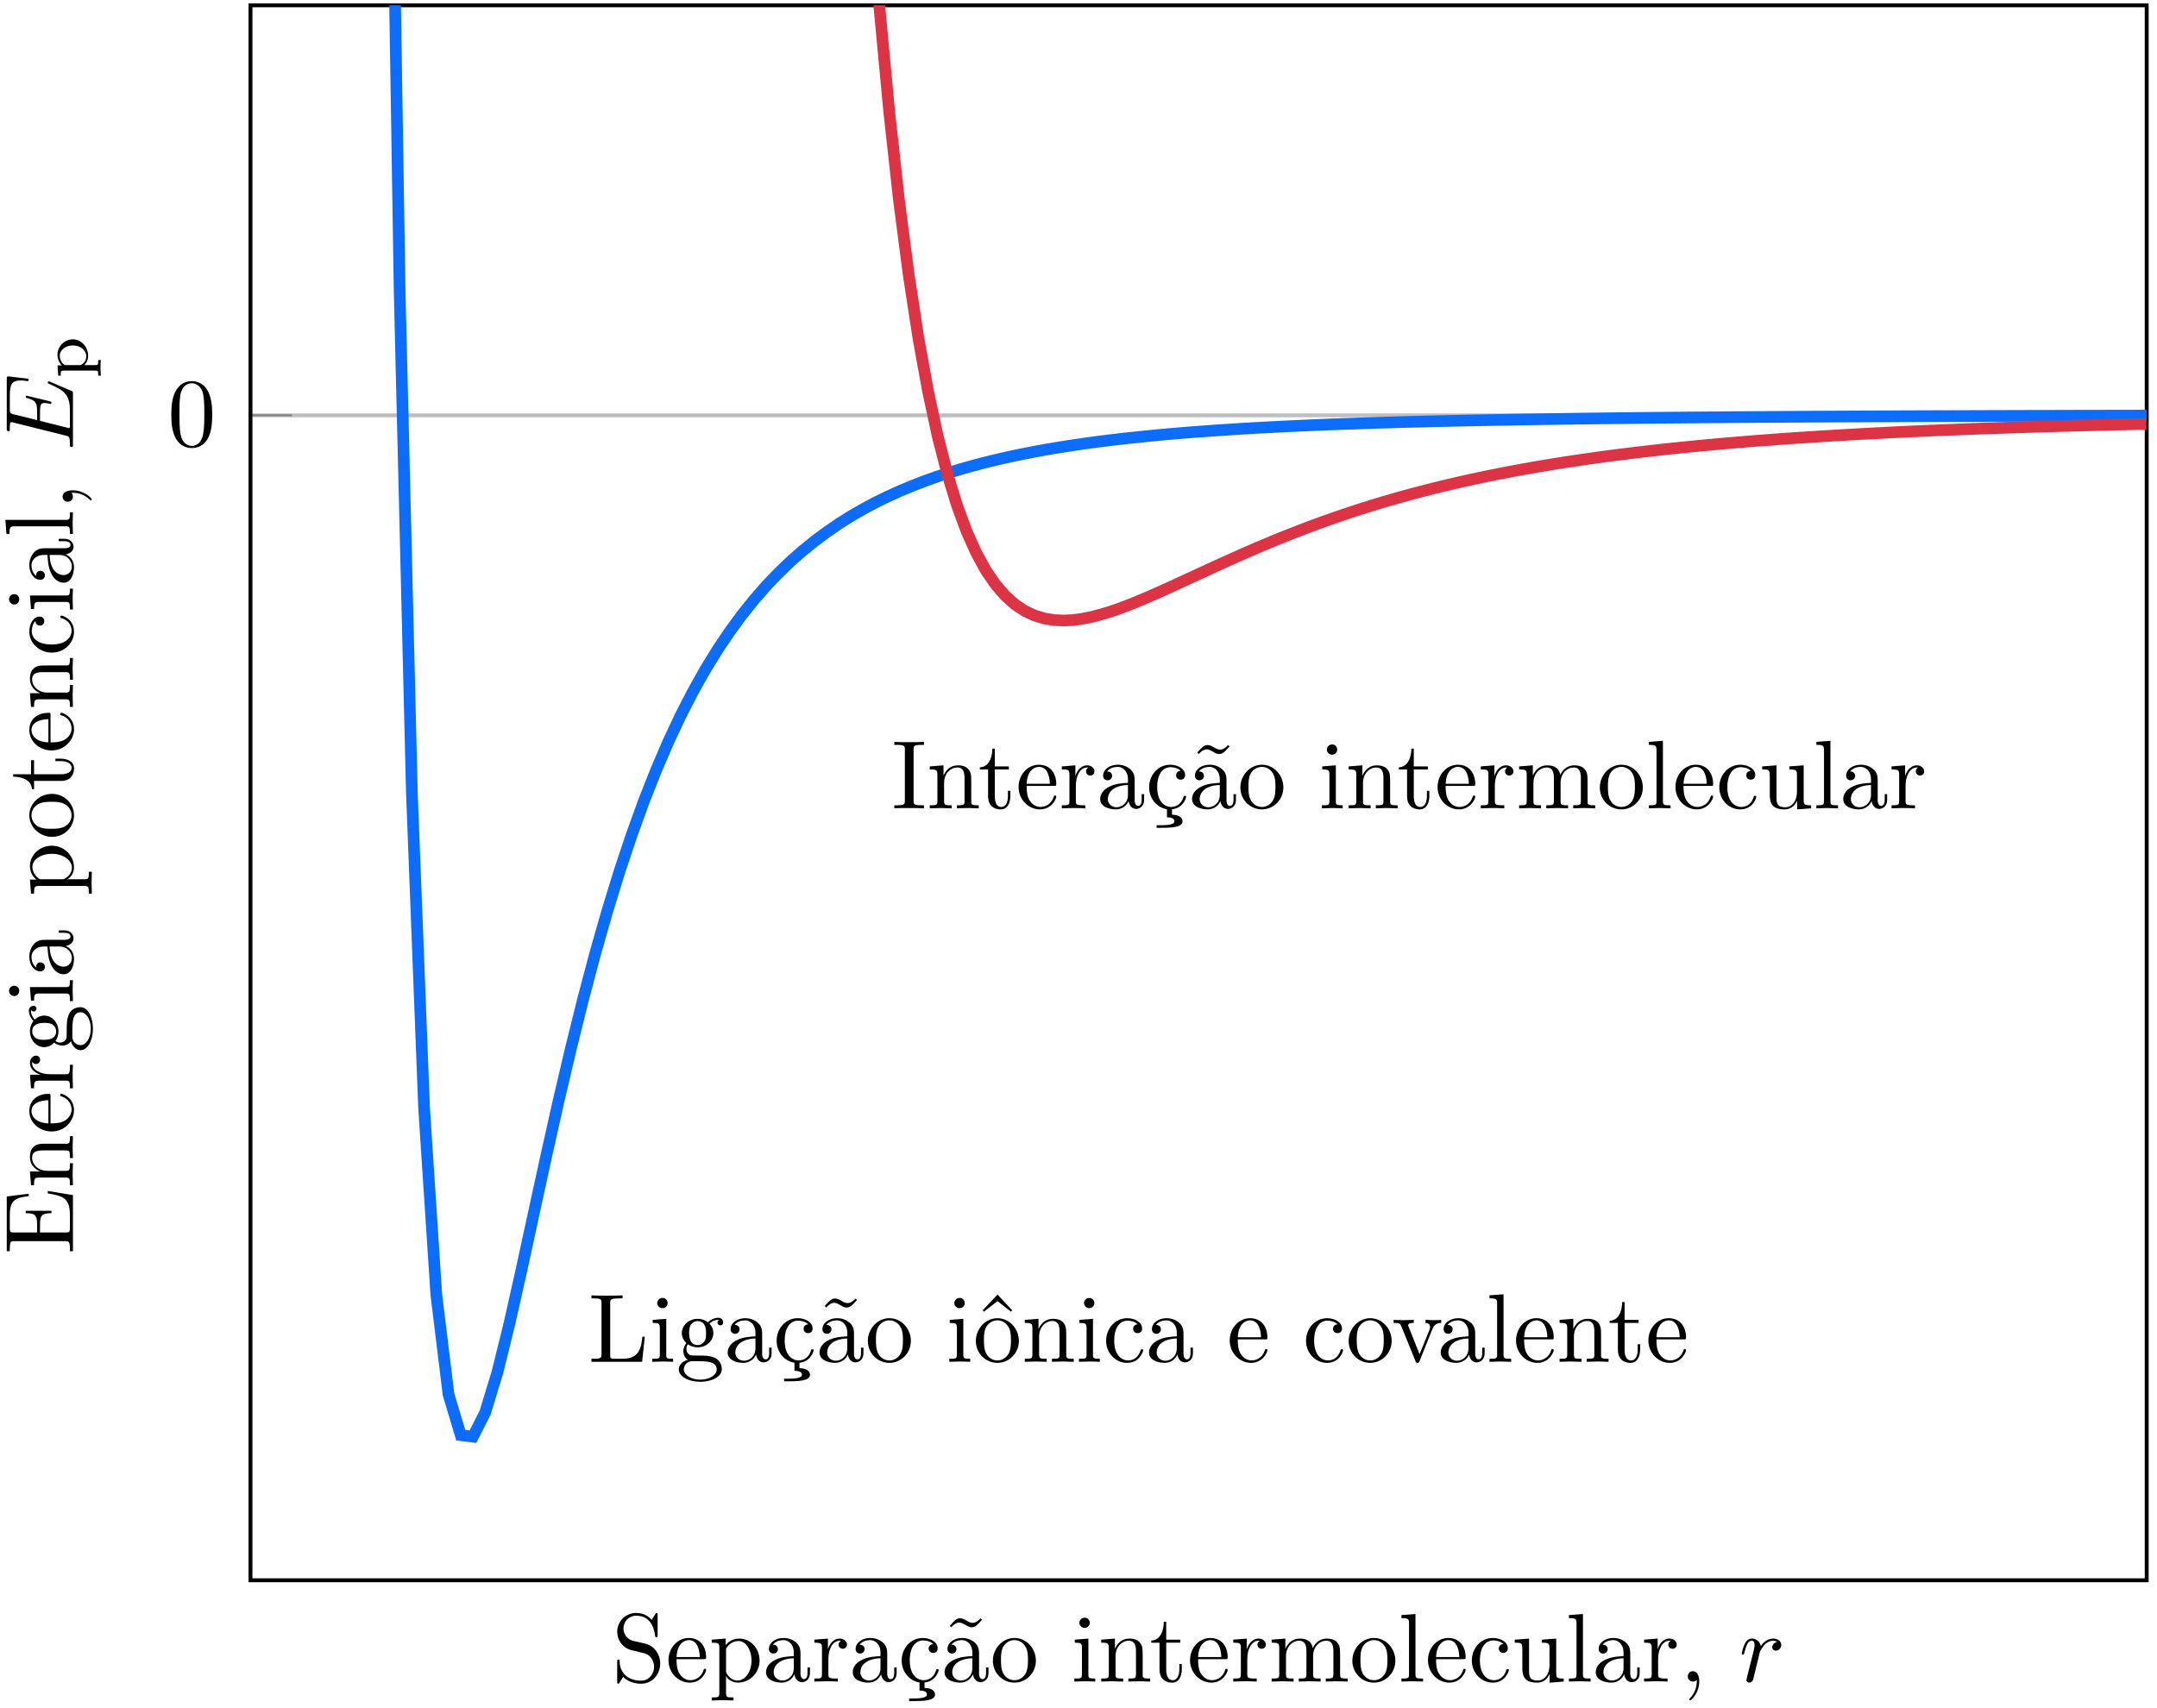
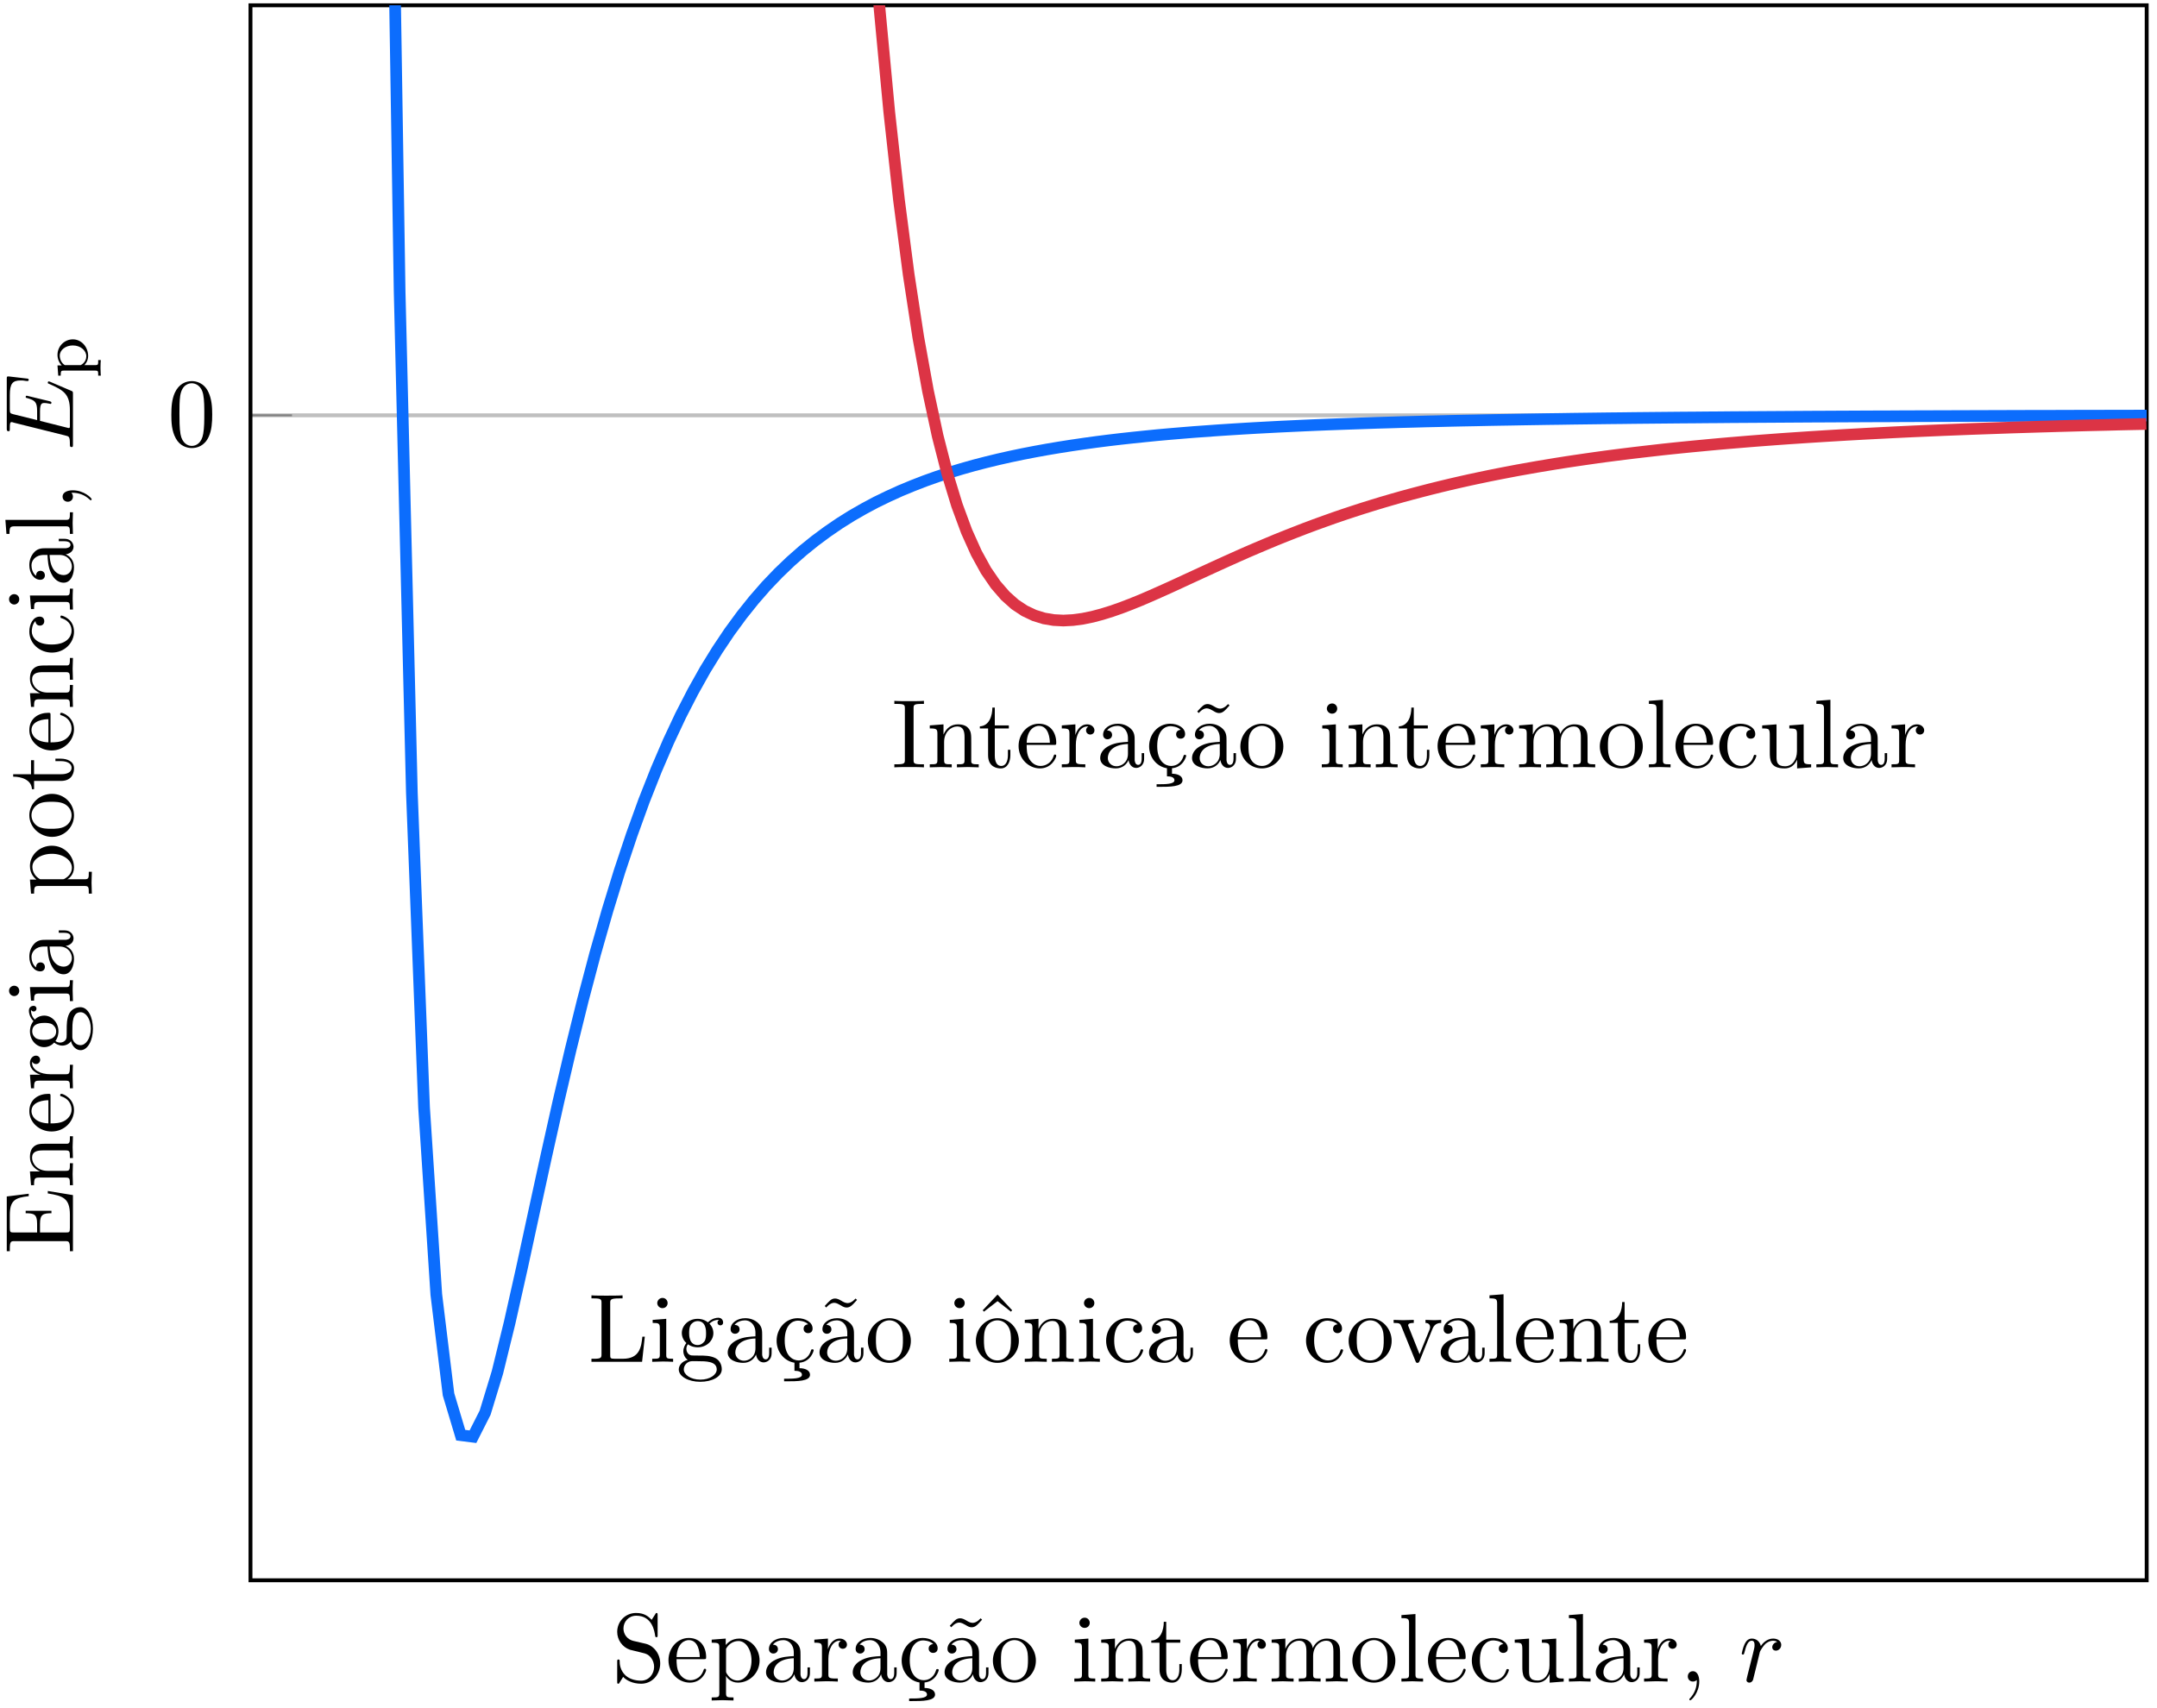
<svg xmlns="http://www.w3.org/2000/svg" xmlns:xlink="http://www.w3.org/1999/xlink" width="221pt" height="175pt" version="1.1" viewBox="0 0 221 175">
  <defs>
    <symbol id="al" overflow="visible">
      <path d="m4.578-3.188c0-0.797-0.047-1.594-0.391-2.328-0.453-0.969-1.281-1.125-1.688-1.125-0.609 0-1.328 0.266-1.75 1.188-0.312 0.688-0.359 1.469-0.359 2.266 0 0.75 0.031 1.641 0.453 2.406 0.422 0.797 1.156 1 1.641 1 0.531 0 1.297-0.203 1.734-1.156 0.312-0.688 0.359-1.469 0.359-2.25zm-0.812-0.125c0 0.75 0 1.422-0.109 2.062-0.156 0.953-0.719 1.25-1.172 1.25-0.391 0-0.984-0.25-1.156-1.203-0.109-0.594-0.109-1.516-0.109-2.109 0-0.641 0-1.297 0.078-1.828 0.188-1.188 0.938-1.281 1.188-1.281 0.328 0 0.984 0.188 1.172 1.172 0.109 0.562 0.109 1.312 0.109 1.938z" />
    </symbol>
    <symbol id="ak" overflow="visible">
      <path d="m5.797-2.578h-0.25c-0.109 1.016-0.25 2.266-2 2.266h-0.812c-0.469 0-0.484-0.062-0.484-0.391v-5.312c0-0.344 0-0.484 0.938-0.484h0.328v-0.312c-0.359 0.031-1.266 0.031-1.672 0.031-0.391 0-1.172 0-1.516-0.031v0.312h0.234c0.766 0 0.797 0.109 0.797 0.469v5.25c0 0.359-0.031 0.469-0.797 0.469h-0.234v0.312h5.188z" />
    </symbol>
    <symbol id="f" overflow="visible">
      <path d="m2.469 0v-0.312c-0.672 0-0.703-0.047-0.703-0.438v-3.656l-1.391 0.109v0.312c0.641 0 0.734 0.062 0.734 0.547v2.688c0 0.438-0.109 0.438-0.781 0.438v0.312l1.094-0.031c0.359 0 0.703 0.016 1.047 0.031zm-0.562-6.016c0-0.281-0.219-0.531-0.516-0.531-0.344 0-0.547 0.281-0.547 0.531 0 0.266 0.234 0.516 0.531 0.516 0.344 0 0.531-0.266 0.531-0.516z" />
    </symbol>
    <symbol id="ae" overflow="visible">
      <path d="m4.828-4.031c0-0.172-0.109-0.484-0.5-0.484-0.203 0-0.641 0.062-1.062 0.469-0.422-0.328-0.828-0.359-1.047-0.359-0.938 0-1.625 0.688-1.625 1.453 0 0.438 0.219 0.812 0.469 1.031-0.125 0.141-0.312 0.469-0.312 0.828 0 0.312 0.141 0.688 0.453 0.891-0.609 0.156-0.922 0.594-0.922 0.984 0 0.719 0.984 1.266 2.203 1.266 1.172 0 2.203-0.5 2.203-1.281 0-0.344-0.125-0.859-0.641-1.141-0.531-0.266-1.109-0.266-1.719-0.266-0.25 0-0.672 0-0.75-0.016-0.312-0.047-0.516-0.344-0.516-0.672 0-0.031 0-0.266 0.156-0.469 0.391 0.281 0.812 0.312 1 0.312 0.922 0 1.609-0.688 1.609-1.453 0-0.375-0.156-0.734-0.406-0.969 0.359-0.344 0.719-0.391 0.891-0.391 0 0 0.078 0 0.109 0.016-0.109 0.031-0.172 0.141-0.172 0.266 0 0.172 0.141 0.281 0.297 0.281 0.094 0 0.281-0.062 0.281-0.297zm-1.75 1.078c0 0.266 0 0.594-0.156 0.844-0.078 0.109-0.312 0.391-0.703 0.391-0.875 0-0.875-1-0.875-1.219 0-0.266 0.016-0.594 0.156-0.844 0.078-0.109 0.312-0.391 0.719-0.391 0.859 0 0.859 0.984 0.859 1.219zm1.094 3.734c0 0.547-0.703 1.047-1.672 1.047-1.016 0-1.703-0.516-1.703-1.047 0-0.453 0.375-0.828 0.812-0.844h0.594c0.859 0 1.969 0 1.969 0.844z" />
    </symbol>
    <symbol id="b" overflow="visible">
      <path d="m4.812-0.891v-0.562h-0.25v0.562c0 0.578-0.25 0.641-0.359 0.641-0.328 0-0.359-0.453-0.359-0.5v-1.984c0-0.422 0-0.812-0.359-1.188-0.391-0.391-0.891-0.547-1.375-0.547-0.812 0-1.5 0.469-1.5 1.125 0 0.297 0.203 0.469 0.453 0.469 0.281 0 0.469-0.203 0.469-0.453 0-0.125-0.062-0.453-0.516-0.453 0.266-0.359 0.766-0.469 1.078-0.469 0.484 0 1.062 0.391 1.062 1.281v0.359c-0.516 0.031-1.219 0.062-1.844 0.359-0.75 0.344-1 0.859-1 1.297 0 0.812 0.969 1.062 1.594 1.062 0.672 0 1.125-0.406 1.312-0.859 0.047 0.391 0.312 0.812 0.781 0.812 0.203 0 0.812-0.141 0.812-0.953zm-1.656-0.5c0 0.938-0.719 1.281-1.172 1.281-0.484 0-0.891-0.344-0.891-0.844 0-0.547 0.406-1.375 2.062-1.438z" />
    </symbol>
    <symbol id="k" overflow="visible">
      <path d="m4.141-1.188c0-0.094-0.109-0.094-0.141-0.094-0.078 0-0.109 0.031-0.125 0.094-0.281 0.922-0.938 1.047-1.297 1.047-0.531 0-1.406-0.422-1.406-2.031 0-1.625 0.812-2.047 1.344-2.047 0.094 0 0.719 0.016 1.062 0.375-0.406 0.031-0.469 0.328-0.469 0.453 0 0.266 0.188 0.453 0.453 0.453s0.469-0.156 0.469-0.469c0-0.672-0.766-1.062-1.531-1.062-1.25 0-2.156 1.078-2.156 2.312 0 1.172 0.812 2.094 1.828 2.25v0.828c0.375 0 0.766 0.078 0.766 0.406 0 0.406-0.953 0.406-1.703 0.406h-0.125v0.266h0.25c1.078 0 2.406 0 2.406-0.672 0-0.469-0.531-0.672-1.078-0.672v-0.562c1.156-0.109 1.453-1.188 1.453-1.281z" />
    </symbol>
    <symbol id="j" overflow="visible">
      <path d="m4.812-0.891v-0.562h-0.25v0.562c0 0.578-0.25 0.641-0.359 0.641-0.328 0-0.359-0.453-0.359-0.5v-1.984c0-0.422 0-0.812-0.359-1.188-0.391-0.391-0.891-0.547-1.375-0.547-0.812 0-1.5 0.469-1.5 1.125 0 0.297 0.203 0.469 0.453 0.469 0.281 0 0.469-0.203 0.469-0.453 0-0.125-0.062-0.453-0.516-0.453 0.266-0.359 0.766-0.469 1.078-0.469 0.484 0 1.062 0.391 1.062 1.281v0.359c-0.516 0.031-1.219 0.062-1.844 0.359-0.75 0.344-1 0.859-1 1.297 0 0.812 0.969 1.062 1.594 1.062 0.672 0 1.125-0.406 1.312-0.859 0.047 0.391 0.312 0.812 0.781 0.812 0.203 0 0.812-0.141 0.812-0.953zm-1.656-0.5c0 0.938-0.719 1.281-1.172 1.281-0.484 0-0.891-0.344-0.891-0.844 0-0.547 0.406-1.375 2.062-1.438zm1-4.953-0.156-0.141s-0.375 0.469-0.812 0.469c-0.234 0-0.484-0.141-0.656-0.25-0.266-0.156-0.453-0.219-0.625-0.219-0.375 0-0.562 0.219-1.062 0.766l0.156 0.156s0.375-0.484 0.812-0.484c0.234 0 0.484 0.156 0.656 0.25 0.266 0.172 0.438 0.234 0.609 0.234 0.375 0 0.578-0.219 1.078-0.781z" />
    </symbol>
    <symbol id="c" overflow="visible">
      <path d="m4.688-2.141c0-1.266-0.984-2.328-2.188-2.328-1.25 0-2.219 1.094-2.219 2.328 0 1.297 1.031 2.25 2.203 2.25 1.203 0 2.203-0.984 2.203-2.25zm-0.812-0.078c0 0.359 0 0.906-0.219 1.344-0.234 0.453-0.672 0.734-1.156 0.734-0.438 0-0.875-0.203-1.141-0.672-0.25-0.438-0.25-1.047-0.25-1.406 0-0.391 0-0.922 0.234-1.359 0.266-0.453 0.734-0.672 1.141-0.672 0.438 0 0.859 0.219 1.125 0.656 0.266 0.422 0.266 1 0.266 1.375z" />
    </symbol>
    <symbol id="ad" overflow="visible">
      <path d="m4.688-2.141c0-1.266-0.984-2.328-2.188-2.328-1.25 0-2.219 1.094-2.219 2.328 0 1.297 1.031 2.25 2.203 2.25 1.203 0 2.203-0.984 2.203-2.25zm-0.812-0.078c0 0.359 0 0.906-0.219 1.344-0.234 0.453-0.672 0.734-1.156 0.734-0.438 0-0.875-0.203-1.141-0.672-0.25-0.438-0.25-1.047-0.25-1.406 0-0.391 0-0.922 0.234-1.359 0.266-0.453 0.734-0.672 1.141-0.672 0.438 0 0.859 0.219 1.125 0.656 0.266 0.422 0.266 1 0.266 1.375zm0.125-3.062-1.5-1.609-1.516 1.609 0.125 0.141 1.391-1.078 1.375 1.078z" />
    </symbol>
    <symbol id="e" overflow="visible">
      <path d="m5.328 0v-0.312c-0.516 0-0.766 0-0.766-0.297v-1.906c0-0.859 0-1.156-0.312-1.516-0.141-0.172-0.469-0.375-1.047-0.375-0.734 0-1.203 0.422-1.484 1.047v-1.047l-1.406 0.109v0.312c0.703 0 0.781 0.062 0.781 0.562v2.672c0 0.438-0.109 0.438-0.781 0.438v0.312l1.141-0.031 1.109 0.031v-0.312c-0.672 0-0.781 0-0.781-0.438v-1.844c0-1.031 0.719-1.594 1.344-1.594 0.641 0 0.75 0.531 0.75 1.109v2.328c0 0.438-0.109 0.438-0.781 0.438v0.312l1.125-0.031z" />
    </symbol>
    <symbol id="i" overflow="visible">
      <path d="m4.141-1.188c0-0.094-0.109-0.094-0.141-0.094-0.078 0-0.109 0.031-0.125 0.094-0.281 0.922-0.938 1.047-1.297 1.047-0.531 0-1.406-0.422-1.406-2.031 0-1.625 0.812-2.047 1.344-2.047 0.094 0 0.719 0.016 1.062 0.375-0.406 0.031-0.469 0.328-0.469 0.453 0 0.266 0.188 0.453 0.453 0.453s0.469-0.156 0.469-0.469c0-0.672-0.766-1.062-1.531-1.062-1.25 0-2.156 1.078-2.156 2.312 0 1.281 0.984 2.266 2.141 2.266 1.328 0 1.656-1.203 1.656-1.297z" />
    </symbol>
    <symbol id="a" overflow="visible">
      <path d="m4.141-1.188c0-0.094-0.078-0.125-0.141-0.125-0.078 0-0.109 0.062-0.125 0.141-0.344 1.031-1.25 1.031-1.344 1.031-0.5 0-0.891-0.297-1.125-0.672-0.297-0.469-0.297-1.125-0.297-1.484h2.781c0.219 0 0.25 0 0.25-0.219 0-0.984-0.547-1.953-1.781-1.953-1.156 0-2.078 1.031-2.078 2.281 0 1.328 1.047 2.297 2.188 2.297 1.219 0 1.672-1.109 1.672-1.297zm-0.656-1.328h-2.375c0.062-1.484 0.906-1.734 1.25-1.734 1.016 0 1.125 1.344 1.125 1.734z" />
    </symbol>
    <symbol id="aj" overflow="visible">
      <path d="m5.062-3.984v-0.312c-0.234 0.016-0.516 0.031-0.75 0.031l-0.859-0.031v0.312c0.359 0 0.469 0.234 0.469 0.422 0 0.094-0.016 0.141-0.047 0.25l-1.031 2.531-1.109-2.781c-0.062-0.125-0.062-0.172-0.062-0.172 0-0.25 0.391-0.25 0.578-0.25v-0.312l-1.094 0.031c-0.266 0-0.672-0.016-0.969-0.031v0.312c0.625 0 0.672 0.062 0.797 0.359l1.438 3.547c0.062 0.141 0.078 0.188 0.203 0.188 0.141 0 0.172-0.094 0.219-0.188l1.297-3.234c0.094-0.234 0.266-0.672 0.922-0.672z" />
    </symbol>
    <symbol id="g" overflow="visible">
      <path d="m2.547 0v-0.312c-0.672 0-0.781 0-0.781-0.438v-6.172l-1.438 0.109v0.312c0.703 0 0.781 0.062 0.781 0.562v5.188c0 0.438-0.109 0.438-0.781 0.438v0.312l1.109-0.031z" />
    </symbol>
    <symbol id="h" overflow="visible">
      <path d="m3.312-1.234v-0.562h-0.25v0.547c0 0.734-0.297 1.109-0.672 1.109-0.672 0-0.672-0.906-0.672-1.078v-2.766h1.438v-0.312h-1.438v-1.828h-0.25c0 0.812-0.297 1.875-1.281 1.922v0.219h0.844v2.75c0 1.219 0.938 1.344 1.297 1.344 0.703 0 0.984-0.703 0.984-1.344z" />
    </symbol>
    <symbol id="ai" overflow="visible">
      <path d="m3.312 0v-0.312h-0.25c-0.797 0-0.812-0.109-0.812-0.469v-5.25c0-0.359 0.016-0.469 0.812-0.469h0.25v-0.312c-0.344 0.031-1.125 0.031-1.516 0.031-0.375 0-1.172 0-1.516-0.031v0.312h0.25c0.797 0 0.828 0.109 0.828 0.469v5.25c0 0.359-0.031 0.469-0.828 0.469h-0.25v0.312c0.344-0.031 1.141-0.031 1.516-0.031 0.391 0 1.172 0 1.516 0.031z" />
    </symbol>
    <symbol id="d" overflow="visible">
      <path d="m3.625-3.797c0-0.312-0.312-0.609-0.734-0.609-0.734 0-1.094 0.672-1.219 1.094v-1.094l-1.391 0.109v0.312c0.703 0 0.781 0.062 0.781 0.562v2.672c0 0.438-0.109 0.438-0.781 0.438v0.312l1.141-0.031c0.391 0 0.859 0 1.266 0.031v-0.312h-0.219c-0.734 0-0.75-0.109-0.75-0.469v-1.531c0-0.984 0.422-1.875 1.172-1.875 0.062 0 0.094 0 0.109 0.016-0.031 0-0.234 0.125-0.234 0.391s0.219 0.422 0.438 0.422c0.172 0 0.422-0.125 0.422-0.438z" />
    </symbol>
    <symbol id="q" overflow="visible">
      <path d="m8.109 0v-0.312c-0.516 0-0.766 0-0.781-0.297v-1.906c0-0.859 0-1.156-0.312-1.516-0.141-0.172-0.469-0.375-1.047-0.375-0.828 0-1.281 0.594-1.438 0.984-0.141-0.875-0.875-0.984-1.328-0.984-0.734 0-1.203 0.422-1.484 1.047v-1.047l-1.406 0.109v0.312c0.703 0 0.781 0.062 0.781 0.562v2.672c0 0.438-0.109 0.438-0.781 0.438v0.312l1.141-0.031 1.109 0.031v-0.312c-0.672 0-0.781 0-0.781-0.438v-1.844c0-1.031 0.719-1.594 1.344-1.594 0.641 0 0.75 0.531 0.75 1.109v2.328c0 0.438-0.109 0.438-0.781 0.438v0.312l1.125-0.031 1.109 0.031v-0.312c-0.656 0-0.766 0-0.766-0.438v-1.844c0-1.031 0.703-1.594 1.344-1.594 0.625 0 0.734 0.531 0.734 1.109v2.328c0 0.438-0.109 0.438-0.781 0.438v0.312l1.125-0.031z" />
    </symbol>
    <symbol id="p" overflow="visible">
      <path d="m5.328 0v-0.312c-0.688 0-0.766-0.062-0.766-0.562v-3.531l-1.469 0.109v0.312c0.688 0 0.781 0.062 0.781 0.562v1.766c0 0.875-0.484 1.547-1.219 1.547-0.828 0-0.875-0.469-0.875-0.984v-3.312l-1.469 0.109v0.312c0.781 0 0.781 0.031 0.781 0.906v1.5c0 0.781 0 1.688 1.516 1.688 0.562 0 1-0.281 1.281-0.891v0.891z" />
    </symbol>
    <symbol id="ah" overflow="visible">
      <path d="m4.969-1.859c0-0.984-0.656-1.812-1.484-2.016l-1.281-0.297c-0.625-0.156-1-0.688-1-1.266 0-0.703 0.531-1.312 1.312-1.312 1.656 0 1.875 1.641 1.938 2.078 0.016 0.062 0.016 0.125 0.125 0.125 0.125 0 0.125-0.047 0.125-0.234v-2c0-0.172 0-0.25-0.109-0.25-0.062 0-0.078 0.016-0.141 0.141l-0.359 0.562c-0.297-0.297-0.703-0.703-1.594-0.703-1.109 0-1.938 0.875-1.938 1.938 0 0.828 0.531 1.562 1.297 1.828 0.109 0.031 0.625 0.156 1.328 0.328 0.266 0.062 0.562 0.141 0.844 0.5 0.203 0.266 0.312 0.594 0.312 0.922 0 0.703-0.5 1.422-1.344 1.422-0.281 0-1.047-0.047-1.578-0.531-0.578-0.547-0.609-1.172-0.609-1.531-0.016-0.109-0.094-0.109-0.125-0.109-0.125 0-0.125 0.078-0.125 0.25v2c0 0.172 0 0.234 0.109 0.234 0.062 0 0.078-0.016 0.141-0.125 0 0 0.031-0.047 0.359-0.578 0.312 0.344 0.953 0.703 1.844 0.703 1.156 0 1.953-0.969 1.953-2.078z" />
    </symbol>
    <symbol id="ag" overflow="visible">
      <path d="m5.188-2.156c0-1.266-0.953-2.25-2.078-2.25-0.781 0-1.203 0.438-1.391 0.656v-0.656l-1.438 0.109v0.312c0.703 0 0.781 0.062 0.781 0.5v4.656c0 0.453-0.109 0.453-0.781 0.453v0.312l1.109-0.031 1.125 0.031v-0.312c-0.656 0-0.766 0-0.766-0.453v-1.766c0.047 0.172 0.469 0.703 1.219 0.703 1.188 0 2.219-0.984 2.219-2.266zm-0.828 0c0 1.203-0.688 2.047-1.422 2.047-0.406 0-0.781-0.203-1.047-0.609-0.141-0.203-0.141-0.219-0.141-0.422v-2.219c0.281-0.516 0.766-0.797 1.281-0.797 0.734 0 1.328 0.875 1.328 2z" />
    </symbol>
    <symbol id="af" overflow="visible">
      <path d="m2.031-0.016c0-0.625-0.25-1.047-0.641-1.047-0.359 0-0.531 0.281-0.531 0.531 0 0.266 0.172 0.531 0.531 0.531 0.141 0 0.281-0.062 0.391-0.156 0.016 0.781-0.25 1.391-0.688 1.859-0.062 0.062-0.078 0.078-0.078 0.109 0 0.078 0.047 0.109 0.094 0.109 0.125 0 0.922-0.781 0.922-1.938z" />
    </symbol>
    <symbol id="ac" overflow="visible">
      <path d="m4.344-3.766c0-0.344-0.312-0.641-0.828-0.641-0.641 0-1.078 0.484-1.266 0.766-0.094-0.453-0.453-0.766-0.922-0.766-0.453 0-0.641 0.391-0.734 0.562-0.172 0.344-0.297 0.938-0.297 0.969 0 0.109 0.109 0.109 0.109 0.109 0.109 0 0.109-0.016 0.172-0.234 0.172-0.703 0.375-1.188 0.734-1.188 0.156 0 0.297 0.078 0.297 0.453 0 0.219-0.031 0.328-0.156 0.844l-0.578 2.297c-0.031 0.156-0.094 0.391-0.094 0.438 0 0.172 0.141 0.266 0.297 0.266 0.125 0 0.297-0.078 0.375-0.281 0.016-0.031 0.344-1.391 0.391-1.578l0.312-1.297c0.047-0.125 0.328-0.594 0.562-0.812 0.078-0.062 0.375-0.328 0.797-0.328 0.266 0 0.422 0.125 0.422 0.125-0.297 0.047-0.516 0.281-0.516 0.547 0 0.156 0.109 0.344 0.375 0.344s0.547-0.234 0.547-0.594z" />
    </symbol>
    <symbol id="ab" overflow="visible">
      <path d="m-2.578-6.5v0.25c1.547 0.25 2.266 0.484 2.266 2.188v1.328c0 0.469-0.062 0.484-0.391 0.484h-2.672v-0.891c0-0.969 0.328-1.078 1.172-1.078v-0.25h-2.641v0.25c0.859 0 1.172 0.109 1.172 1.078v0.891h-2.406c-0.328 0-0.391-0.016-0.391-0.484v-1.281c0-1.531 0.547-1.797 1.938-1.953v-0.25l-2.25 0.281v5.609h0.312v-0.234c0-0.766 0.109-0.797 0.469-0.797h5.219c0.359 0 0.469 0.031 0.469 0.797v0.234h0.312v-5.75z" />
    </symbol>
    <symbol id="o" overflow="visible">
      <path d="m0-5.328h-0.312c0 0.516 0 0.766-0.297 0.766h-1.906c-0.859 0-1.156 0-1.516 0.312-0.172 0.141-0.375 0.469-0.375 1.047 0 0.734 0.422 1.203 1.047 1.484h-1.047l0.109 1.406h0.312c0-0.703 0.062-0.781 0.562-0.781h2.672c0.438 0 0.438 0.109 0.438 0.781h0.312l-0.031-1.141 0.031-1.109h-0.312c0 0.672 0 0.781-0.438 0.781h-1.844c-1.031 0-1.594-0.719-1.594-1.344 0-0.641 0.531-0.75 1.109-0.75h2.328c0.438 0 0.438 0.109 0.438 0.781h0.312l-0.031-1.125z" />
    </symbol>
    <symbol id="n" overflow="visible">
      <path d="m-1.188-4.141c-0.094 0-0.125 0.078-0.125 0.141 0 0.078 0.062 0.109 0.141 0.125 1.031 0.344 1.031 1.25 1.031 1.344 0 0.5-0.297 0.891-0.672 1.125-0.469 0.297-1.125 0.297-1.484 0.297v-2.781c0-0.219 0-0.25-0.219-0.25-0.984 0-1.953 0.547-1.953 1.781 0 1.156 1.031 2.078 2.281 2.078 1.328 0 2.297-1.047 2.297-2.188 0-1.219-1.109-1.672-1.297-1.672zm-1.328 0.656v2.375c-1.484-0.062-1.734-0.906-1.734-1.25 0-1.016 1.344-1.125 1.734-1.125z" />
    </symbol>
    <symbol id="w" overflow="visible">
      <path d="m-3.797-3.625c-0.312 0-0.609 0.312-0.609 0.734 0 0.734 0.672 1.094 1.094 1.219h-1.094l0.109 1.391h0.312c0-0.703 0.062-0.781 0.562-0.781h2.672c0.438 0 0.438 0.109 0.438 0.781h0.312l-0.031-1.141c0-0.391 0-0.859 0.031-1.266h-0.312v0.219c0 0.734-0.109 0.75-0.469 0.75h-1.531c-0.984 0-1.875-0.422-1.875-1.172 0-0.062 0-0.094 0.016-0.109 0 0.031 0.125 0.234 0.391 0.234s0.422-0.219 0.422-0.438c0-0.172-0.125-0.422-0.438-0.422z" />
    </symbol>
    <symbol id="v" overflow="visible">
      <path d="m-4.031-4.828c-0.172 0-0.484 0.109-0.484 0.5 0 0.203 0.062 0.641 0.469 1.062-0.328 0.422-0.359 0.828-0.359 1.047 0 0.938 0.688 1.625 1.453 1.625 0.438 0 0.812-0.219 1.031-0.469 0.141 0.125 0.469 0.312 0.828 0.312 0.312 0 0.688-0.141 0.891-0.453 0.156 0.609 0.594 0.922 0.984 0.922 0.719 0 1.266-0.984 1.266-2.203 0-1.172-0.5-2.203-1.281-2.203-0.344 0-0.859 0.125-1.141 0.641-0.266 0.531-0.266 1.109-0.266 1.719 0 0.25 0 0.672-0.016 0.75-0.047 0.312-0.344 0.516-0.672 0.516-0.031 0-0.266 0-0.469-0.156 0.281-0.391 0.312-0.812 0.312-1 0-0.922-0.688-1.609-1.453-1.609-0.375 0-0.734 0.156-0.969 0.406-0.344-0.359-0.391-0.719-0.391-0.891 0 0 0-0.078 0.016-0.109 0.031 0.109 0.141 0.172 0.266 0.172 0.172 0 0.281-0.141 0.281-0.297 0-0.094-0.062-0.281-0.297-0.281zm1.078 1.75c0.266 0 0.594 0 0.844 0.156 0.109 0.078 0.391 0.312 0.391 0.703 0 0.875-1 0.875-1.219 0.875-0.266 0-0.594-0.016-0.844-0.156-0.109-0.078-0.391-0.312-0.391-0.719 0-0.859 0.984-0.859 1.219-0.859zm3.734-1.094c0.547 0 1.047 0.703 1.047 1.672 0 1.016-0.516 1.703-1.047 1.703-0.453 0-0.828-0.375-0.844-0.812v-0.594c0-0.859 0-1.969 0.844-1.969z" />
    </symbol>
    <symbol id="m" overflow="visible">
      <path d="m0-2.469h-0.312c0 0.672-0.047 0.703-0.438 0.703h-3.656l0.109 1.391h0.312c0-0.641 0.062-0.734 0.547-0.734h2.688c0.438 0 0.438 0.109 0.438 0.781h0.312l-0.031-1.094c0-0.359 0.016-0.703 0.031-1.047zm-6.016 0.562c-0.281 0-0.531 0.219-0.531 0.516 0 0.344 0.281 0.547 0.531 0.547 0.266 0 0.516-0.234 0.516-0.531 0-0.344-0.266-0.531-0.516-0.531z" />
    </symbol>
    <symbol id="l" overflow="visible">
      <path d="m-0.891-4.812h-0.562v0.25h0.562c0.578 0 0.641 0.25 0.641 0.359 0 0.328-0.453 0.359-0.5 0.359h-1.984c-0.422 0-0.812 0-1.188 0.359-0.391 0.391-0.547 0.891-0.547 1.375 0 0.812 0.469 1.5 1.125 1.5 0.297 0 0.469-0.203 0.469-0.453 0-0.281-0.203-0.469-0.453-0.469-0.125 0-0.453 0.062-0.453 0.516-0.359-0.266-0.469-0.766-0.469-1.078 0-0.484 0.391-1.062 1.281-1.062h0.359c0.031 0.516 0.062 1.219 0.359 1.844 0.344 0.75 0.859 1 1.297 1 0.812 0 1.062-0.969 1.062-1.594 0-0.672-0.406-1.125-0.859-1.312 0.391-0.047 0.812-0.312 0.812-0.781 0-0.203-0.141-0.812-0.953-0.812zm-0.5 1.656c0.938 0 1.281 0.719 1.281 1.172 0 0.484-0.344 0.891-0.844 0.891-0.547 0-1.375-0.406-1.438-2.062z" />
    </symbol>
    <symbol id="u" overflow="visible">
      <path d="m-2.156-5.188c-1.266 0-2.25 0.953-2.25 2.078 0 0.781 0.438 1.203 0.656 1.391h-0.656l0.109 1.438h0.312c0-0.703 0.062-0.781 0.5-0.781h4.656c0.453 0 0.453 0.109 0.453 0.781h0.312l-0.031-1.109 0.031-1.125h-0.312c0 0.656 0 0.766-0.453 0.766h-1.766c0.172-0.047 0.703-0.469 0.703-1.219 0-1.188-0.984-2.219-2.266-2.219zm0 0.828c1.203 0 2.047 0.688 2.047 1.422 0 0.406-0.203 0.781-0.609 1.047-0.203 0.141-0.219 0.141-0.422 0.141h-2.219c-0.516-0.281-0.797-0.766-0.797-1.281 0-0.734 0.875-1.328 2-1.328z" />
    </symbol>
    <symbol id="t" overflow="visible">
      <path d="m-2.141-4.688c-1.266 0-2.328 0.984-2.328 2.188 0 1.25 1.094 2.219 2.328 2.219 1.297 0 2.25-1.031 2.25-2.203 0-1.203-0.984-2.203-2.25-2.203zm-0.078 0.812c0.359 0 0.906 0 1.344 0.219 0.453 0.234 0.734 0.672 0.734 1.156 0 0.438-0.203 0.875-0.672 1.141-0.438 0.25-1.047 0.25-1.406 0.25-0.391 0-0.922 0-1.359-0.234-0.453-0.266-0.672-0.734-0.672-1.141 0-0.438 0.219-0.859 0.656-1.125 0.422-0.266 1-0.266 1.375-0.266z" />
    </symbol>
    <symbol id="aa" overflow="visible">
      <path d="m-1.234-3.312h-0.562v0.25h0.547c0.734 0 1.109 0.297 1.109 0.672 0 0.672-0.906 0.672-1.078 0.672h-2.766v-1.438h-0.312v1.438h-1.828v0.25c0.812 0 1.875 0.297 1.922 1.281h0.219v-0.844h2.75c1.219 0 1.344-0.938 1.344-1.297 0-0.703-0.703-0.984-1.344-0.984z" />
    </symbol>
    <symbol id="z" overflow="visible">
      <path d="m-1.188-4.141c-0.094 0-0.094 0.109-0.094 0.141 0 0.078 0.031 0.109 0.094 0.125 0.922 0.281 1.047 0.938 1.047 1.297 0 0.531-0.422 1.406-2.031 1.406-1.625 0-2.047-0.812-2.047-1.344 0-0.094 0.016-0.719 0.375-1.062 0.031 0.406 0.328 0.469 0.453 0.469 0.266 0 0.453-0.188 0.453-0.453s-0.156-0.469-0.469-0.469c-0.672 0-1.062 0.766-1.062 1.531 0 1.25 1.078 2.156 2.312 2.156 1.281 0 2.266-0.984 2.266-2.141 0-1.328-1.203-1.656-1.297-1.656z" />
    </symbol>
    <symbol id="y" overflow="visible">
      <path d="m0-2.547h-0.312c0 0.672 0 0.781-0.438 0.781h-6.172l0.109 1.438h0.312c0-0.703 0.062-0.781 0.562-0.781h5.188c0.438 0 0.438 0.109 0.438 0.781h0.312l-0.031-1.109z" />
    </symbol>
    <symbol id="x" overflow="visible">
      <path d="m-0.016-2.031c-0.625 0-1.047 0.25-1.047 0.641 0 0.359 0.281 0.531 0.531 0.531 0.266 0 0.531-0.172 0.531-0.531 0-0.141-0.062-0.281-0.156-0.391 0.781-0.016 1.391 0.25 1.859 0.688 0.062 0.062 0.078 0.078 0.109 0.078 0.078 0 0.109-0.047 0.109-0.094 0-0.125-0.781-0.922-1.938-0.922z" />
    </symbol>
    <symbol id="s" overflow="visible">
      <path d="m-2.469-7.109s-0.109 0-0.109 0.125c0 0.094 0.062 0.109 0.125 0.125 1.469 0.656 2.141 1.016 2.141 2.719v1.453 0.219c-0.016 0.109-0.031 0.141-0.109 0.141-0.031 0-0.047 0-0.219-0.047l-2.734-0.688v-0.984c0-0.844 0.219-0.844 0.469-0.844 0.062 0 0.188 0 0.484 0.062 0.047 0.016 0.078 0.031 0.109 0.031 0.047 0 0.109-0.031 0.109-0.125 0-0.078-0.047-0.109-0.203-0.156l-2.328-0.562c-0.062 0-0.109 0.047-0.109 0.125s0.062 0.109 0.172 0.125c0.766 0.219 1 0.391 1 1.312v0.938l-2.406-0.594c-0.359-0.094-0.391-0.109-0.391-0.547v-1.406c0-1.203 0.281-1.516 1.109-1.516 0.234 0 0.25 0 0.531 0.047 0.047 0 0.125 0.016 0.172 0.016s0.125-0.031 0.125-0.125c0-0.109-0.062-0.125-0.25-0.141l-1.734-0.203c-0.266-0.031-0.266 0.016-0.266 0.266v5.047c0 0.188 0 0.297 0.203 0.297 0.109 0 0.109-0.094 0.109-0.281 0-0.375 0-0.656 0.172-0.656 0.047 0 0.062 0 0.25 0.062l5.266 1.312c0.391 0.094 0.469 0.109 0.469 0.906 0 0.172 0 0.281 0.188 0.281 0.125 0 0.125-0.094 0.125-0.281v-5.172c0-0.234-0.016-0.25-0.172-0.312l-2.156-0.922-0.141-0.047z" />
    </symbol>
    <symbol id="r" overflow="visible">
      <path d="m-1.5-4.062c-0.859 0-1.578 0.703-1.578 1.594 0 0.391 0.156 0.797 0.438 1.078h-0.438l0.078 1.047h0.25c0-0.484 0.047-0.516 0.328-0.516h3.219c0.297 0 0.297 0.062 0.297 0.516h0.266s-0.031-0.5-0.031-0.797c0-0.25 0.016-0.734 0.031-0.797h-0.266c0 0.453 0 0.516-0.297 0.516h-1.125c0.031-0.031 0.391-0.359 0.391-0.938 0-0.922-0.688-1.703-1.562-1.703zm0 0.625c0.797 0 1.375 0.531 1.375 1.109 0 0.625-0.531 0.891-0.578 0.906h-1.625c-0.344-0.203-0.516-0.609-0.516-0.969 0-0.594 0.609-1.047 1.344-1.047z" />
    </symbol>
    <clipPath id="an">
      <path d="m25.664 0.543h194.28v161.4h-194.28z" />
    </clipPath>
    <clipPath id="am">
      <path d="m55 0.543h164.94v80.457h-164.94z" />
    </clipPath>
  </defs>
  <path transform="matrix(1 0 0 -1 25.666 147.27)" d="m-0.002 104.71h194.28" fill="none" stroke="#bfbfbf" stroke-miterlimit="10" stroke-width=".399" />
  <path transform="matrix(1 0 0 -1 25.666 147.27)" d="m-0.002 104.71h4.254m190.02 0h-4.254" fill="none" stroke="#7f7f7f" stroke-miterlimit="10" stroke-width=".199" />
  <path transform="matrix(1 0 0 -1 25.666 147.27)" d="m-0.002-14.673v161.4h194.28v-161.4z" fill="none" stroke="#000" stroke-miterlimit="10" stroke-width=".399" />
  <g>
    <use x="17.165" y="45.697" xlink:href="#al" />
  </g>
  <g clip-path="url(#an)">
    <path transform="matrix(1 0 0 -1 25.666 147.27)" d="m7.771 1716.7 1.25-571.61 1.254-388.15 1.25-263.23 1.254-177.86 1.25-119.37 1.25-79.074 1.254-51.375 1.25-32.262 1.254-19.16 1.25-10.23 1.254-4.184 1.25-0.156 1.25 2.469 1.254 4.113 1.25 5.082 1.254 5.586 1.25 5.773 1.254 5.746 1.25 5.59 1.254 5.344 1.25 5.051 1.25 4.723 1.254 4.398 1.25 4.07 1.254 3.754 1.25 3.457 1.254 3.172 1.25 2.91 1.25 2.664 1.254 2.438 1.25 2.234 1.254 2.039 1.25 1.867 1.254 1.711 1.25 1.562 1.25 1.434 1.254 1.312 1.25 1.199 1.254 1.105 1.25 1.008 1.254 0.93 1.25 0.855 1.25 0.785 1.254 0.719 1.25 0.668 1.254 0.609 1.25 0.566 1.254 0.52 1.25 0.484 1.25 0.445 1.254 0.41 1.25 0.379 1.254 0.355 1.25 0.324 1.254 0.305 1.25 0.281 1.254 0.262 1.25 0.242 1.25 0.227 1.254 0.211 1.25 0.195 1.254 0.184 1.25 0.172 1.254 0.16 1.25 0.148 1.25 0.137 1.254 0.129 1.25 0.125 1.254 0.113 1.25 0.105 1.254 0.102 2.5 0.18 1.254 0.082 1.25 0.078 1.254 0.074 1.25 0.066 1.254 0.066 2.5 0.117 1.254 0.055 1.25 0.051 1.254 0.047 1.25 0.043 1.254 0.043 1.25 0.043 1.25 0.035 1.254 0.039 1.25 0.031 1.254 0.035 1.25 0.027 1.254 0.031 1.25 0.027 1.254 0.023 1.25 0.027 1.25 0.023 1.254 0.02 1.25 0.023 1.254 0.02 1.25 0.02 1.254 0.016 1.25 0.02 2.504 0.031 1.25 0.016 1.254 0.012 1.25 0.016 1.254 0.012 3.754 0.035 1.25 0.008 1.254 0.012 1.25 0.008 1.254 0.012 3.754 0.023 2.504 0.016 2.504 0.016 1.25 0.004 1.25 0.008 1.254 0.004 1.25 0.008 1.254 0.004 1.25 0.004 1.254 0.008 2.504 0.008 11.262 0.035h1.254l3.754 0.012h1.254l1.25 0.004h1.25l1.254 0.004 1.25 0.004" fill="none" stroke="#0c6dfd" stroke-miterlimit="10" stroke-width="1.196" />
  </g>
  <g clip-path="url(#am)">
    <path transform="matrix(1 0 0 -1 25.666 147.27)" d="m46.627 1265.4 0.988-172.26 0.992-146.85 0.992-125.39 0.988-107.25 0.992-91.656 0.992-78.523 0.988-67.254 0.992-57.688 0.992-49.387 0.988-42.402 0.992-36.332 0.992-31.164 0.988-26.738 0.992-22.941 0.992-19.711 0.988-16.809 0.992-14.418 0.992-12.332 0.988-10.523 0.992-8.984 0.992-7.625 0.988-6.461 0.992-5.484 0.992-4.621 0.992-3.871 0.988-3.238 0.992-2.684 0.992-2.207 0.988-1.797 0.992-1.445 0.992-1.145 0.988-0.883 0.992-0.656 0.992-0.469 0.988-0.305 0.992-0.168 0.992-0.051 0.988 0.051 0.992 0.133 0.992 0.203 0.988 0.262 0.992 0.309 0.992 0.348 0.988 0.379 0.992 0.402 0.992 0.426 0.988 0.438 0.992 0.445 0.992 0.457 0.988 0.457 1.984 0.914 0.988 0.453 0.992 0.449 0.992 0.445 0.988 0.438 0.992 0.426 0.992 0.418 0.988 0.414 0.992 0.398 0.992 0.391 0.988 0.383 0.992 0.371 0.992 0.359 0.988 0.352 0.992 0.34 0.992 0.328 0.988 0.32 0.992 0.309 0.992 0.301 0.988 0.289 0.992 0.281 0.992 0.27 0.992 0.262 0.988 0.254 0.992 0.246 0.992 0.238 0.988 0.227 0.992 0.223 0.992 0.211 0.988 0.207 0.992 0.199 0.992 0.191 0.988 0.188 1.984 0.352 0.988 0.164 0.992 0.164 0.992 0.156 0.988 0.148 0.992 0.145 0.992 0.141 0.988 0.137 0.992 0.129 0.992 0.125 0.988 0.121 0.992 0.117 0.992 0.113 0.988 0.113 0.992 0.105 0.992 0.102 0.988 0.098 1.984 0.188 0.988 0.09 0.992 0.086 0.992 0.082 0.988 0.082 0.992 0.078 0.992 0.074 0.988 0.074 0.992 0.07 0.992 0.066 0.988 0.066 1.984 0.125 0.988 0.059 0.992 0.059 0.992 0.055 0.988 0.055 2.977 0.152 0.988 0.047 0.992 0.047 0.992 0.043 0.988 0.043 0.992 0.043 0.992 0.039 0.988 0.039 0.992 0.039 0.992 0.035 0.988 0.035 1.984 0.07 0.988 0.031 1.984 0.062 0.988 0.027 0.992 0.031 0.992 0.027 0.988 0.027 0.992 0.027 0.992 0.023 0.988 0.023 0.992 0.027 0.992 0.023 0.988 0.02 0.992 0.023" fill="none" stroke="#dc3445" stroke-miterlimit="10" stroke-width="1.196" />
  </g>
  <g>
    <use x="60.269" y="139.555" xlink:href="#ak" />
    <use x="66.496" y="139.555" xlink:href="#f" />
    <use x="69.263" y="139.555" xlink:href="#ae" />
    <use x="74.245" y="139.555" xlink:href="#b" />
    <use x="79.226" y="139.555" xlink:href="#k" />
    <use x="83.654" y="139.555" xlink:href="#j" />
    <use x="88.636" y="139.555" xlink:href="#c" />
    <use x="96.934" y="139.555" xlink:href="#f" />
    <use x="99.702" y="139.555" xlink:href="#ad" />
    <use x="104.683" y="139.555" xlink:href="#e" />
    <use x="110.218" y="139.555" xlink:href="#f" />
    <use x="112.986" y="139.555" xlink:href="#i" />
    <use x="117.414" y="139.555" xlink:href="#b" />
    <use x="125.713" y="139.555" xlink:href="#a" />
    <use x="133.469" y="139.555" xlink:href="#i" />
    <use x="137.898" y="139.555" xlink:href="#c" />
    <use x="142.6" y="139.555" xlink:href="#aj" />
    <use x="147.3" y="139.555" xlink:href="#b" />
    <use x="152.282" y="139.555" xlink:href="#g" />
    <use x="155.049" y="139.555" xlink:href="#a" />
    <use x="159.478" y="139.555" xlink:href="#e" />
    <use x="164.734" y="139.555" xlink:href="#h" />
    <use x="168.608" y="139.555" xlink:href="#a" />
-     <use x="91.352" y="82.836" xlink:href="#ai" />
-     <use x="94.949" y="82.836" xlink:href="#e" />
-     <use x="100.206" y="82.836" xlink:href="#h" />
-     <use x="104.08" y="82.836" xlink:href="#a" />
-     <use x="108.509" y="82.836" xlink:href="#d" />
-     <use x="112.411" y="82.836" xlink:href="#b" />
-     <use x="117.392" y="82.836" xlink:href="#k" />
-     <use x="121.821" y="82.836" xlink:href="#j" />
-     <use x="126.802" y="82.836" xlink:href="#c" />
-     <use x="135.101" y="82.836" xlink:href="#f" />
-     <use x="137.868" y="82.836" xlink:href="#e" />
-     <use x="143.135" y="82.836" xlink:href="#h" />
-     <use x="147.009" y="82.836" xlink:href="#a" />
-     <use x="151.437" y="82.836" xlink:href="#d" />
-     <use x="155.33" y="82.836" xlink:href="#q" />
-     <use x="163.632" y="82.836" xlink:href="#c" />
-     <use x="168.613" y="82.836" xlink:href="#g" />
-     <use x="171.381" y="82.836" xlink:href="#a" />
-     <use x="175.809" y="82.836" xlink:href="#i" />
-     <use x="180.237" y="82.836" xlink:href="#p" />
-     <use x="185.773" y="82.836" xlink:href="#g" />
-     <use x="188.54" y="82.836" xlink:href="#b" />
-     <use x="193.521" y="82.836" xlink:href="#d" />
+     <use x="91.352" y="78.635" xlink:href="#ai" />
+     <use x="94.949" y="78.635" xlink:href="#e" />
+     <use x="100.206" y="78.635" xlink:href="#h" />
+     <use x="104.08" y="78.635" xlink:href="#a" />
+     <use x="108.509" y="78.635" xlink:href="#d" />
+     <use x="112.411" y="78.635" xlink:href="#b" />
+     <use x="117.392" y="78.635" xlink:href="#k" />
+     <use x="121.821" y="78.635" xlink:href="#j" />
+     <use x="126.802" y="78.635" xlink:href="#c" />
+     <use x="135.101" y="78.635" xlink:href="#f" />
+     <use x="137.868" y="78.635" xlink:href="#e" />
+     <use x="143.135" y="78.635" xlink:href="#h" />
+     <use x="147.009" y="78.635" xlink:href="#a" />
+     <use x="151.437" y="78.635" xlink:href="#d" />
+     <use x="155.33" y="78.635" xlink:href="#q" />
+     <use x="163.632" y="78.635" xlink:href="#c" />
+     <use x="168.613" y="78.635" xlink:href="#g" />
+     <use x="171.381" y="78.635" xlink:href="#a" />
+     <use x="175.809" y="78.635" xlink:href="#i" />
+     <use x="180.237" y="78.635" xlink:href="#p" />
+     <use x="185.773" y="78.635" xlink:href="#g" />
+     <use x="188.54" y="78.635" xlink:href="#b" />
+     <use x="193.521" y="78.635" xlink:href="#d" />
    <use x="62.674" y="172.324" xlink:href="#ah" />
    <use x="68.209" y="172.324" xlink:href="#a" />
    <use x="72.638" y="172.324" xlink:href="#ag" />
    <use x="78.173" y="172.324" xlink:href="#b" />
    <use x="83.154" y="172.324" xlink:href="#d" />
    <use x="87.056" y="172.324" xlink:href="#b" />
    <use x="92.038" y="172.324" xlink:href="#k" />
    <use x="96.466" y="172.324" xlink:href="#j" />
    <use x="101.447" y="172.324" xlink:href="#c" />
    <use x="109.746" y="172.324" xlink:href="#f" />
    <use x="112.514" y="172.324" xlink:href="#e" />
    <use x="117.77" y="172.324" xlink:href="#h" />
    <use x="121.645" y="172.324" xlink:href="#a" />
    <use x="126.073" y="172.324" xlink:href="#d" />
    <use x="129.975" y="172.324" xlink:href="#q" />
    <use x="138.277" y="172.324" xlink:href="#c" />
    <use x="143.258" y="172.324" xlink:href="#g" />
    <use x="146.026" y="172.324" xlink:href="#a" />
    <use x="150.454" y="172.324" xlink:href="#i" />
    <use x="154.883" y="172.324" xlink:href="#p" />
    <use x="160.418" y="172.324" xlink:href="#g" />
    <use x="163.186" y="172.324" xlink:href="#b" />
    <use x="168.167" y="172.324" xlink:href="#d" />
    <use x="172.069" y="172.324" xlink:href="#af" />
    <use x="178.157" y="172.324" xlink:href="#ac" />
    <use x="7.474" y="128.549" xlink:href="#ab" />
    <use x="7.474" y="121.768" xlink:href="#o" />
    <use x="7.474" y="116.233" xlink:href="#n" />
    <use x="7.474" y="111.805" xlink:href="#w" />
    <use x="7.474" y="107.903" xlink:href="#v" />
    <use x="7.474" y="102.921" xlink:href="#m" />
    <use x="7.474" y="100.154" xlink:href="#l" />
    <use x="7.474" y="91.855" xlink:href="#u" />
    <use x="7.474" y="86.041" xlink:href="#t" />
    <use x="7.474" y="81.059" xlink:href="#aa" />
    <use x="7.474" y="77.185" xlink:href="#n" />
    <use x="7.474" y="72.756" xlink:href="#o" />
    <use x="7.474" y="67.221" xlink:href="#z" />
    <use x="7.474" y="62.793" xlink:href="#m" />
    <use x="7.474" y="60.025" xlink:href="#l" />
    <use x="7.474" y="55.044" xlink:href="#y" />
    <use x="7.474" y="52.276" xlink:href="#x" />
    <use x="7.474" y="46.191" xlink:href="#s" />
    <use x="8.968" y="38.837" xlink:href="#r" />
  </g>
</svg>
